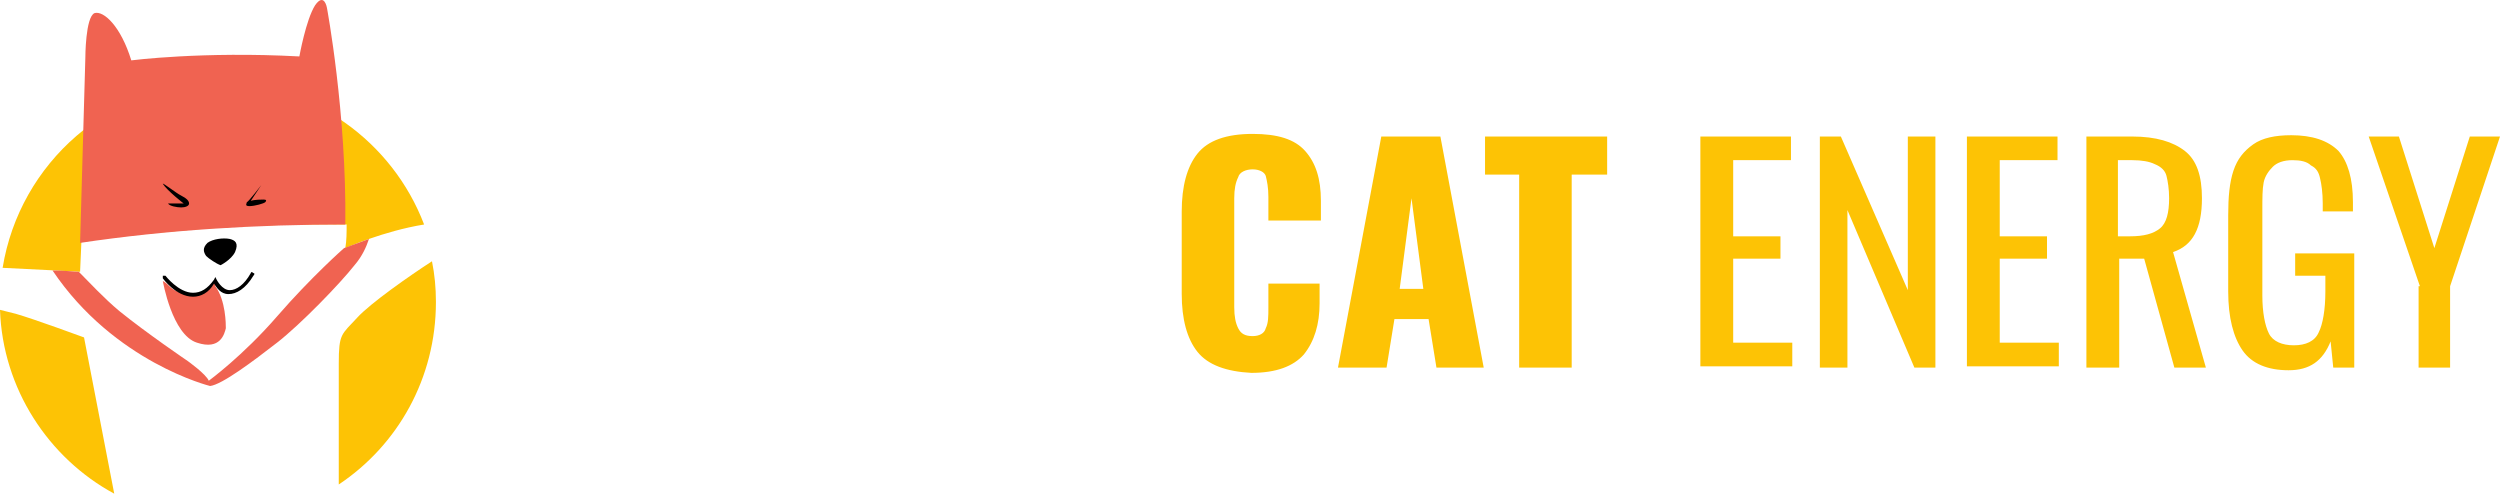
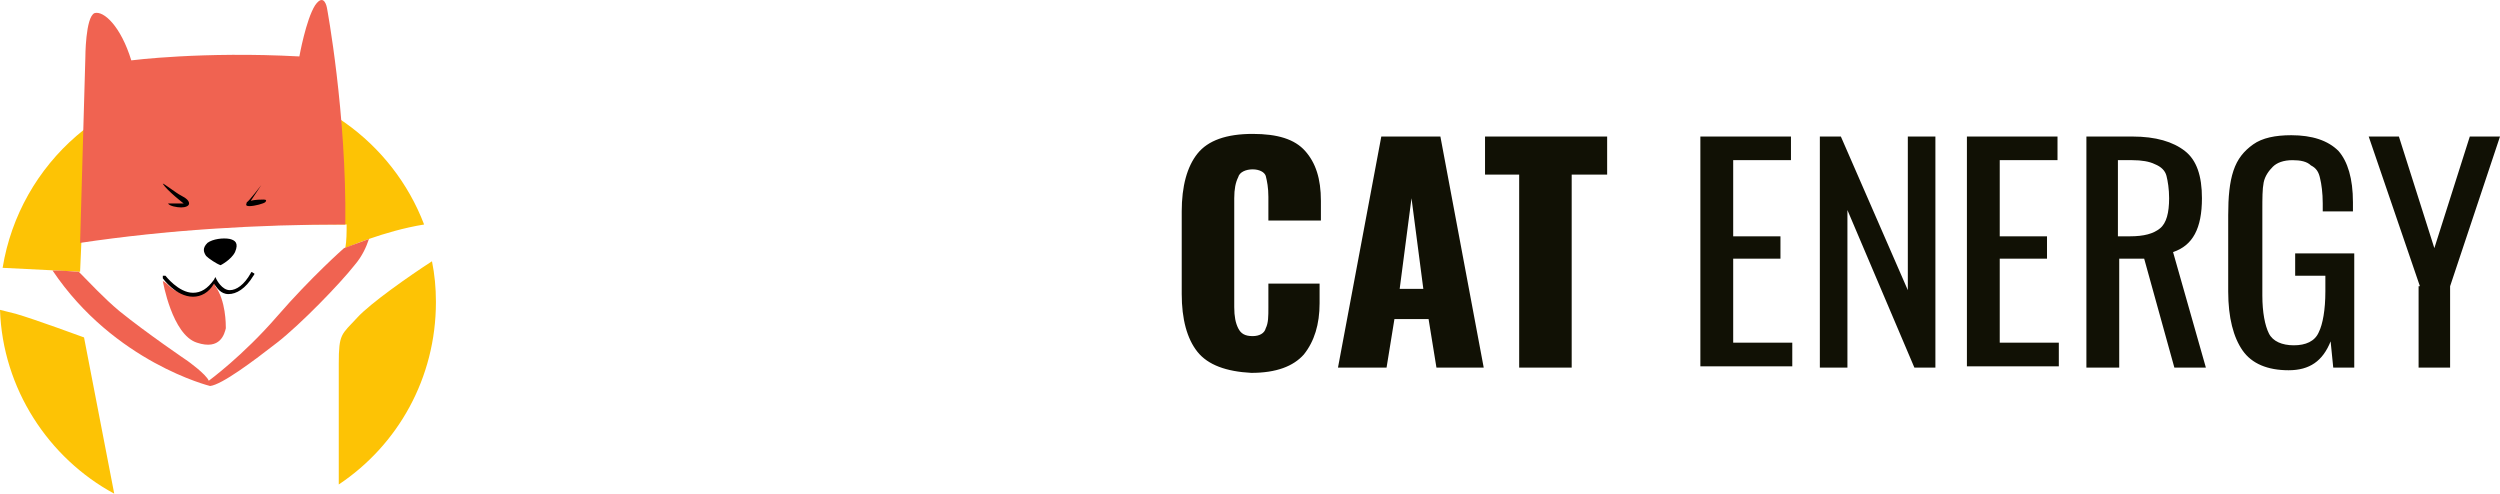
- <svg xmlns="http://www.w3.org/2000/svg" id="Layer_2" viewBox="0 0.002 190.4 37.598">
-   <style>.st0{fill:#fdc305}.st1{fill:#f06351}</style>
-   <path class="st0" d="M6.1 20.7l.1-2.3c6.7-.9 13.4-1.4 20.2-1.3 0 .6 0 1.2-.1 1.8 0 0 2.9-1.3 6-1.8-2.4-6.3-8.5-10.8-15.6-10.8C8.4 6.3 1.5 12.4.2 20.4c2.2.1 5.9.3 5.9.3zm21.1 3.5c-1.2 1.3-1.4 1.2-1.4 3.5v9.2c4.5-3 7.4-8.1 7.4-13.9 0-1.1-.1-2.1-.3-3.1-1.7 1.1-4.7 3.2-5.7 4.3zM6.4 25.7s-3.8-1.4-5.2-1.8L0 23.6c.2 6 3.7 11.3 8.7 14L6.4 25.7z" />
-   <path class="st1" d="M26.3 17.1C26.4 8.6 24.9.6 24.9.6s-.2-1.2-.9-.2c-.7 1.1-1.2 3.9-1.2 3.9-7.4-.4-12.8.3-12.8.3C9.2 2 7.9.8 7.2 1c-.7.3-.7 3.4-.7 3.4l-.4 14.1c6.7-1 13.5-1.4 20.2-1.4z" />
-   <path d="M12.4 14c0-.1 1 .7 1.4.9.4.2.6.4.6.6 0 .2-.3.3-.6.3s-.9-.1-1-.3H14c.1.1-1.3-1-1.6-1.5zm7.5.1s-1 1.3-1.1 1.3c0 .1-.2.3.2.3s1.1-.2 1.2-.3c.1-.1.1-.2-.1-.2s-.7 0-1 .1l.8-1.2s.1-.1 0 0zm-3.1 6.1s.8-.4 1.1-1c.3-.7 0-.9-.4-1-.5-.1-1.3 0-1.7.3-.4.4-.3.7-.1 1 .2.2.8.6 1.1.7z" />
-   <path class="st1" d="M16.3 21.5s-.2.4-.5.6c-.2.2-.6.4-1 .4-.6 0-1.1-.2-1.5-.4-.2-.1-.4-.3-.5-.4-.2-.2-.4-.3-.4-.3s.7 4.1 2.6 4.7c1.8.6 2.1-.7 2.2-1.1 0-.3 0-2.1-.8-3.2.1-.4 0-.2-.1-.3z" />
-   <path d="M14.7 22.6c-1.3 0-2.3-1.4-2.3-1.4V21h.2s1 1.3 2.1 1.3c.6 0 1.1-.3 1.6-1l.1-.2.1.2s.4.8 1 .8c.5 0 1.1-.4 1.6-1.3 0-.1.1-.1.2 0 .1 0 .1.1 0 .2-.6 1-1.3 1.4-1.9 1.4-.6 0-.9-.5-1.1-.8-.4.7-1 1-1.6 1z" />
-   <path class="st1" d="M26.2 18.9s-2.5 2.2-5.1 5.2-5.2 4.9-5.2 4.9c-.2-.5-1.6-1.5-1.6-1.5s-3.1-2.1-5.2-3.8c-1.2-1-2.3-2.2-3.1-3-.3 0-1.1-.1-2-.1 4.7 7 12 8.8 12 8.8.9-.1 3.3-1.9 5.1-3.3 1.8-1.4 4.8-4.5 5.9-5.9.6-.7.9-1.4 1.1-2-1.1.4-1.9.7-1.9.7z" />
-   <path class="st0" d="M1.2 16.6c-.8-1-1.2-2.5-1.2-4.4V5.9C0 4 .4 2.5 1.2 1.5 2 .5 3.4 0 5.4 0c1.9 0 3.2.4 4 1.3.8.9 1.2 2.1 1.2 3.8v1.5h-4V4.8c0-.7-.1-1.2-.2-1.6-.1-.3-.5-.5-1-.5s-1 .2-1.1.6c-.2.4-.3.9-.3 1.6v8.3c0 .7.1 1.2.3 1.6.2.4.5.6 1.1.6.5 0 .9-.2 1-.6.2-.4.2-.9.2-1.6v-1.8h3.9v1.5c0 1.6-.4 2.9-1.2 3.9-.8.9-2.1 1.4-4 1.4-1.9-.1-3.3-.6-4.1-1.6zM15.2.2h4.5L23 17.8h-3.6l-.6-3.7h-2.6l-.6 3.7h-3.7L15.2.2zm3.2 11.6l-.9-6.9-.9 6.9h1.8zm7.4-8.7h-2.7V.2h9.3v2.9h-2.7v14.7h-4V3.1zM39.5.2h6.9V2H42v5.8h3.6v1.7H42v6.4h4.5v1.8h-7V.2zm9 0h1.7l5.1 11.7V.2h2.1v17.6h-1.6l-5.1-12v12h-2.1V.2zm11.3 0h6.9V2h-4.4v5.8h3.6v1.7h-3.6v6.4h4.5v1.8h-7V.2zm9 0h3.6c1.8 0 3.1.4 4 1.1s1.3 1.9 1.3 3.6c0 2.3-.7 3.6-2.2 4.1l2.5 8.8h-2.4l-2.3-8.3h-1.9v8.3h-2.5V.2zm3.4 7.6c1.1 0 1.8-.2 2.3-.6.5-.4.7-1.2.7-2.3 0-.7-.1-1.3-.2-1.7s-.4-.7-.9-.9c-.4-.2-1-.3-1.7-.3h-1.1v5.8h.9zm8.6 8.7c-.7-1-1.1-2.5-1.1-4.5V6.2c0-1.4.1-2.5.4-3.4.3-.9.8-1.5 1.5-2s1.7-.7 2.9-.7c1.6 0 2.8.4 3.6 1.2.7.8 1.1 2.1 1.1 3.9v.7h-2.3v-.6c0-.8-.1-1.5-.2-1.9-.1-.5-.3-.8-.7-1-.3-.3-.8-.4-1.4-.4-.7 0-1.2.2-1.5.5-.3.3-.6.7-.7 1.2-.1.5-.1 1.2-.1 2.1v6.5c0 1.3.2 2.3.5 2.9.3.6 1 .9 1.9.9.9 0 1.6-.3 1.9-1 .3-.6.5-1.7.5-3.1v-1.2h-2.3V9.1h4.5v8.7h-1.6l-.2-2c-.6 1.5-1.6 2.2-3.2 2.2s-2.8-.5-3.5-1.5zm13.5-4.9L90.4.2h2.3l2.7 8.5L98.1.2h2.3l-3.8 11.4v6.2h-2.4v-6.2z" fill="#111" transform="translate(90 10.2)" />
+ <svg xmlns="http://www.w3.org/2000/svg" id="Layer_2" viewBox="0 0.002 190.4 37.598" version="1.1">
+   <defs id="defs21" />
+   <style id="style2">.st0{fill:#fdc305}.st1{fill:#f06351}</style>
+   <path class="st0" d="M6.1 20.7l.1-2.3c6.7-.9 13.4-1.4 20.2-1.3 0 .6 0 1.2-.1 1.8 0 0 2.9-1.3 6-1.8-2.4-6.3-8.5-10.8-15.6-10.8C8.4 6.3 1.5 12.4.2 20.4c2.2.1 5.9.3 5.9.3zm21.1 3.5c-1.2 1.3-1.4 1.2-1.4 3.5v9.2c4.5-3 7.4-8.1 7.4-13.9 0-1.1-.1-2.1-.3-3.1-1.7 1.1-4.7 3.2-5.7 4.3zM6.4 25.7s-3.8-1.4-5.2-1.8L0 23.6c.2 6 3.7 11.3 8.7 14L6.4 25.7z" id="path4" />
+   <path class="st1" d="M26.3 17.1C26.4 8.6 24.9.6 24.9.6s-.2-1.2-.9-.2c-.7 1.1-1.2 3.9-1.2 3.9-7.4-.4-12.8.3-12.8.3C9.2 2 7.9.8 7.2 1c-.7.3-.7 3.4-.7 3.4l-.4 14.1c6.7-1 13.5-1.4 20.2-1.4z" id="path6" />
+   <path d="M12.4 14c0-.1 1 .7 1.4.9.4.2.6.4.6.6 0 .2-.3.3-.6.3s-.9-.1-1-.3H14c.1.1-1.3-1-1.6-1.5zm7.5.1s-1 1.3-1.1 1.3c0 .1-.2.3.2.3s1.1-.2 1.2-.3c.1-.1.1-.2-.1-.2s-.7 0-1 .1l.8-1.2s.1-.1 0 0zm-3.1 6.1s.8-.4 1.1-1c.3-.7 0-.9-.4-1-.5-.1-1.3 0-1.7.3-.4.4-.3.7-.1 1 .2.2.8.6 1.1.7z" id="path8" />
+   <path class="st1" d="M16.3 21.5s-.2.4-.5.6c-.2.2-.6.4-1 .4-.6 0-1.1-.2-1.5-.4-.2-.1-.4-.3-.5-.4-.2-.2-.4-.3-.4-.3s.7 4.1 2.6 4.7c1.8.6 2.1-.7 2.2-1.1 0-.3 0-2.1-.8-3.2.1-.4 0-.2-.1-.3z" id="path10" />
+   <path d="M14.7 22.6c-1.3 0-2.3-1.4-2.3-1.4V21h.2s1 1.3 2.1 1.3c.6 0 1.1-.3 1.6-1l.1-.2.1.2s.4.8 1 .8c.5 0 1.1-.4 1.6-1.3 0-.1.1-.1.2 0 .1 0 .1.1 0 .2-.6 1-1.3 1.4-1.9 1.4-.6 0-.9-.5-1.1-.8-.4.7-1 1-1.6 1z" id="path12" />
+   <path class="st1" d="M26.2 18.9s-2.5 2.2-5.1 5.2-5.2 4.9-5.2 4.9c-.2-.5-1.6-1.5-1.6-1.5s-3.1-2.1-5.2-3.8c-1.2-1-2.3-2.2-3.1-3-.3 0-1.1-.1-2-.1 4.7 7 12 8.8 12 8.8.9-.1 3.3-1.9 5.1-3.3 1.8-1.4 4.8-4.5 5.9-5.9.6-.7.9-1.4 1.1-2-1.1.4-1.9.7-1.9.7z" id="path14" />
+   <path class="st0" d="M1.2 16.6c-.8-1-1.2-2.5-1.2-4.4V5.9C0 4 .4 2.5 1.2 1.5 2 .5 3.4 0 5.4 0c1.9 0 3.2.4 4 1.3.8.9 1.2 2.1 1.2 3.8v1.5h-4V4.8c0-.7-.1-1.2-.2-1.6-.1-.3-.5-.5-1-.5s-1 .2-1.1.6c-.2.4-.3.9-.3 1.6v8.3c0 .7.1 1.2.3 1.6.2.4.5.6 1.1.6.5 0 .9-.2 1-.6.2-.4.2-.9.2-1.6v-1.8h3.9v1.5c0 1.6-.4 2.9-1.2 3.9-.8.9-2.1 1.4-4 1.4-1.9-.1-3.3-.6-4.1-1.6zM15.2.2h4.5L23 17.8h-3.6l-.6-3.7h-2.6l-.6 3.7h-3.7L15.2.2zm3.2 11.6l-.9-6.9-.9 6.9h1.8zm7.4-8.7h-2.7V.2h9.3v2.9h-2.7v14.7h-4V3.1zM39.5.2h6.9V2H42v5.8h3.6v1.7H42v6.4h4.5v1.8h-7V.2zm9 0h1.7l5.1 11.7V.2h2.1v17.6h-1.6l-5.1-12v12h-2.1V.2zm11.3 0h6.9V2h-4.4v5.8h3.6v1.7h-3.6v6.4h4.5v1.8h-7V.2zm9 0h3.6c1.8 0 3.1.4 4 1.1s1.3 1.9 1.3 3.6c0 2.3-.7 3.6-2.2 4.1l2.5 8.8h-2.4l-2.3-8.3h-1.9v8.3h-2.5V.2zm3.4 7.6c1.1 0 1.8-.2 2.3-.6.5-.4.7-1.2.7-2.3 0-.7-.1-1.3-.2-1.7s-.4-.7-.9-.9c-.4-.2-1-.3-1.7-.3h-1.1v5.8h.9zm8.6 8.7c-.7-1-1.1-2.5-1.1-4.5V6.2c0-1.4.1-2.5.4-3.4.3-.9.8-1.5 1.5-2s1.7-.7 2.9-.7c1.6 0 2.8.4 3.6 1.2.7.8 1.1 2.1 1.1 3.9v.7h-2.3v-.6c0-.8-.1-1.5-.2-1.9-.1-.5-.3-.8-.7-1-.3-.3-.8-.4-1.4-.4-.7 0-1.2.2-1.5.5-.3.3-.6.7-.7 1.2-.1.5-.1 1.2-.1 2.1v6.5c0 1.3.2 2.3.5 2.9.3.6 1 .9 1.9.9.9 0 1.6-.3 1.9-1 .3-.6.5-1.7.5-3.1v-1.2h-2.3V9.1h4.5v8.7h-1.6l-.2-2c-.6 1.5-1.6 2.2-3.2 2.2s-2.8-.5-3.5-1.5zm13.5-4.9L90.4.2h2.3l2.7 8.5L98.1.2h2.3l-3.8 11.4v6.2h-2.4v-6.2z" fill="#111" transform="translate(90 10.2)" id="path16" style="fill:#111105;fill-opacity:1" />
</svg>
